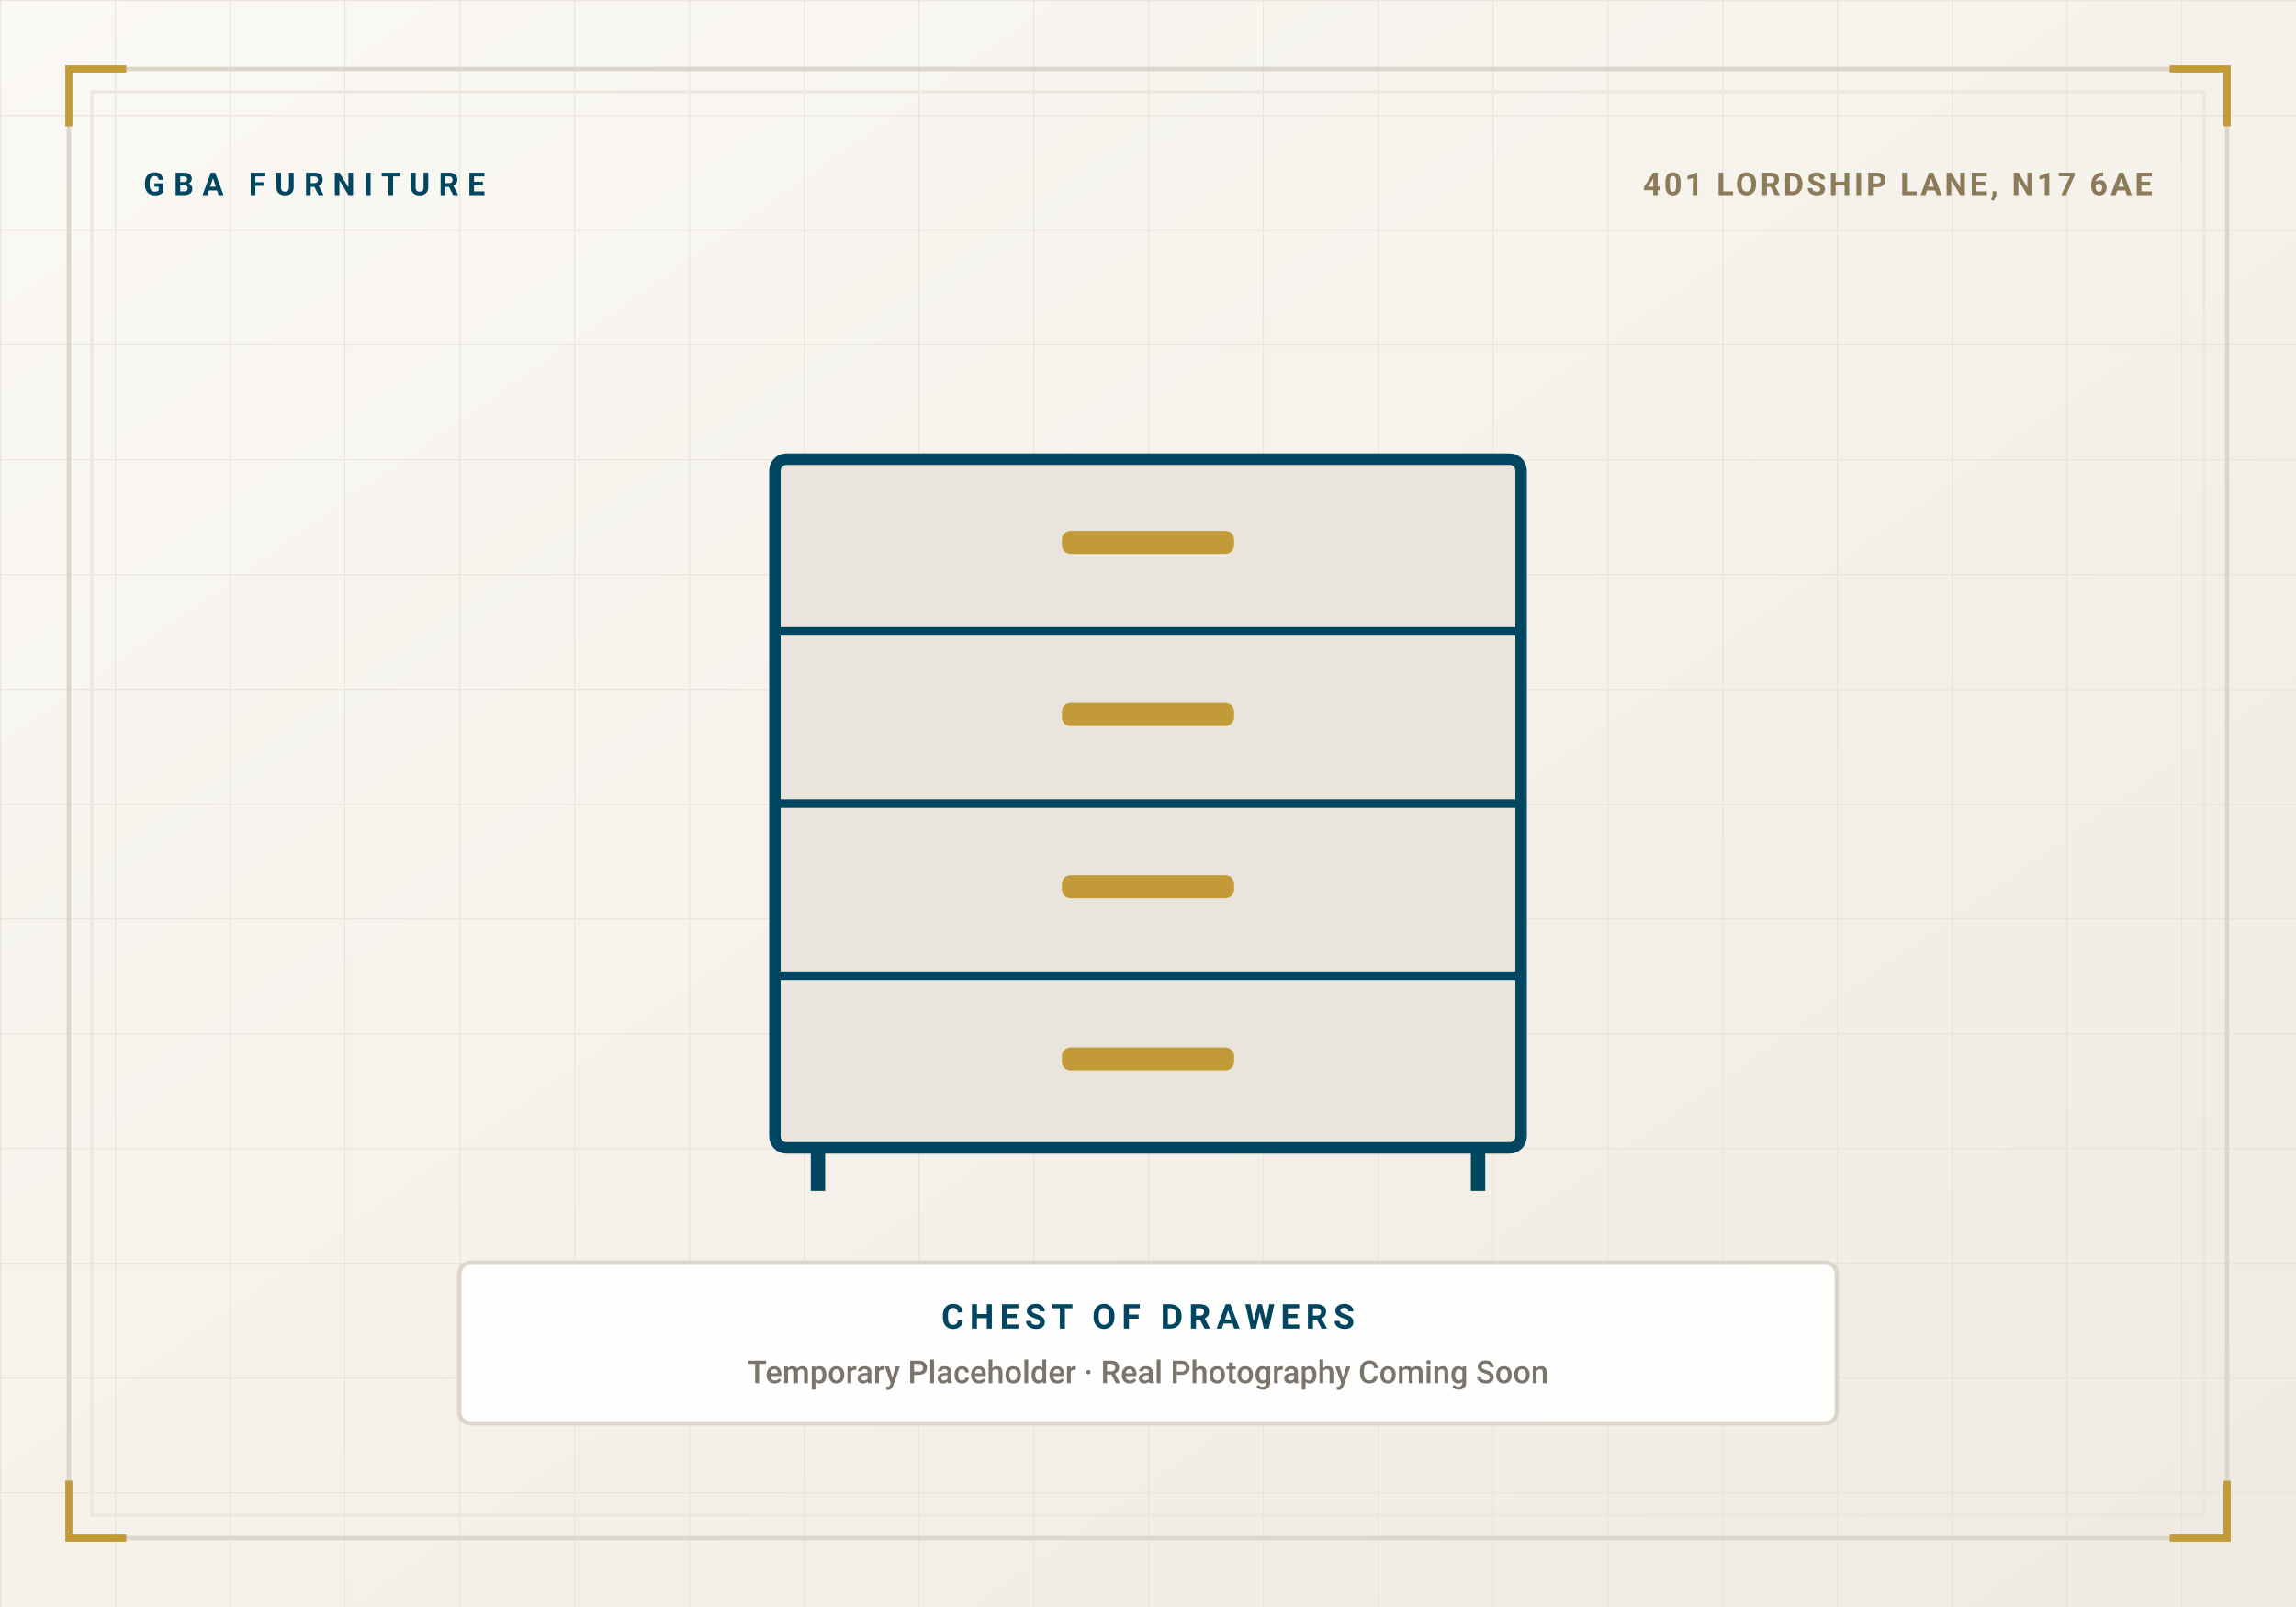
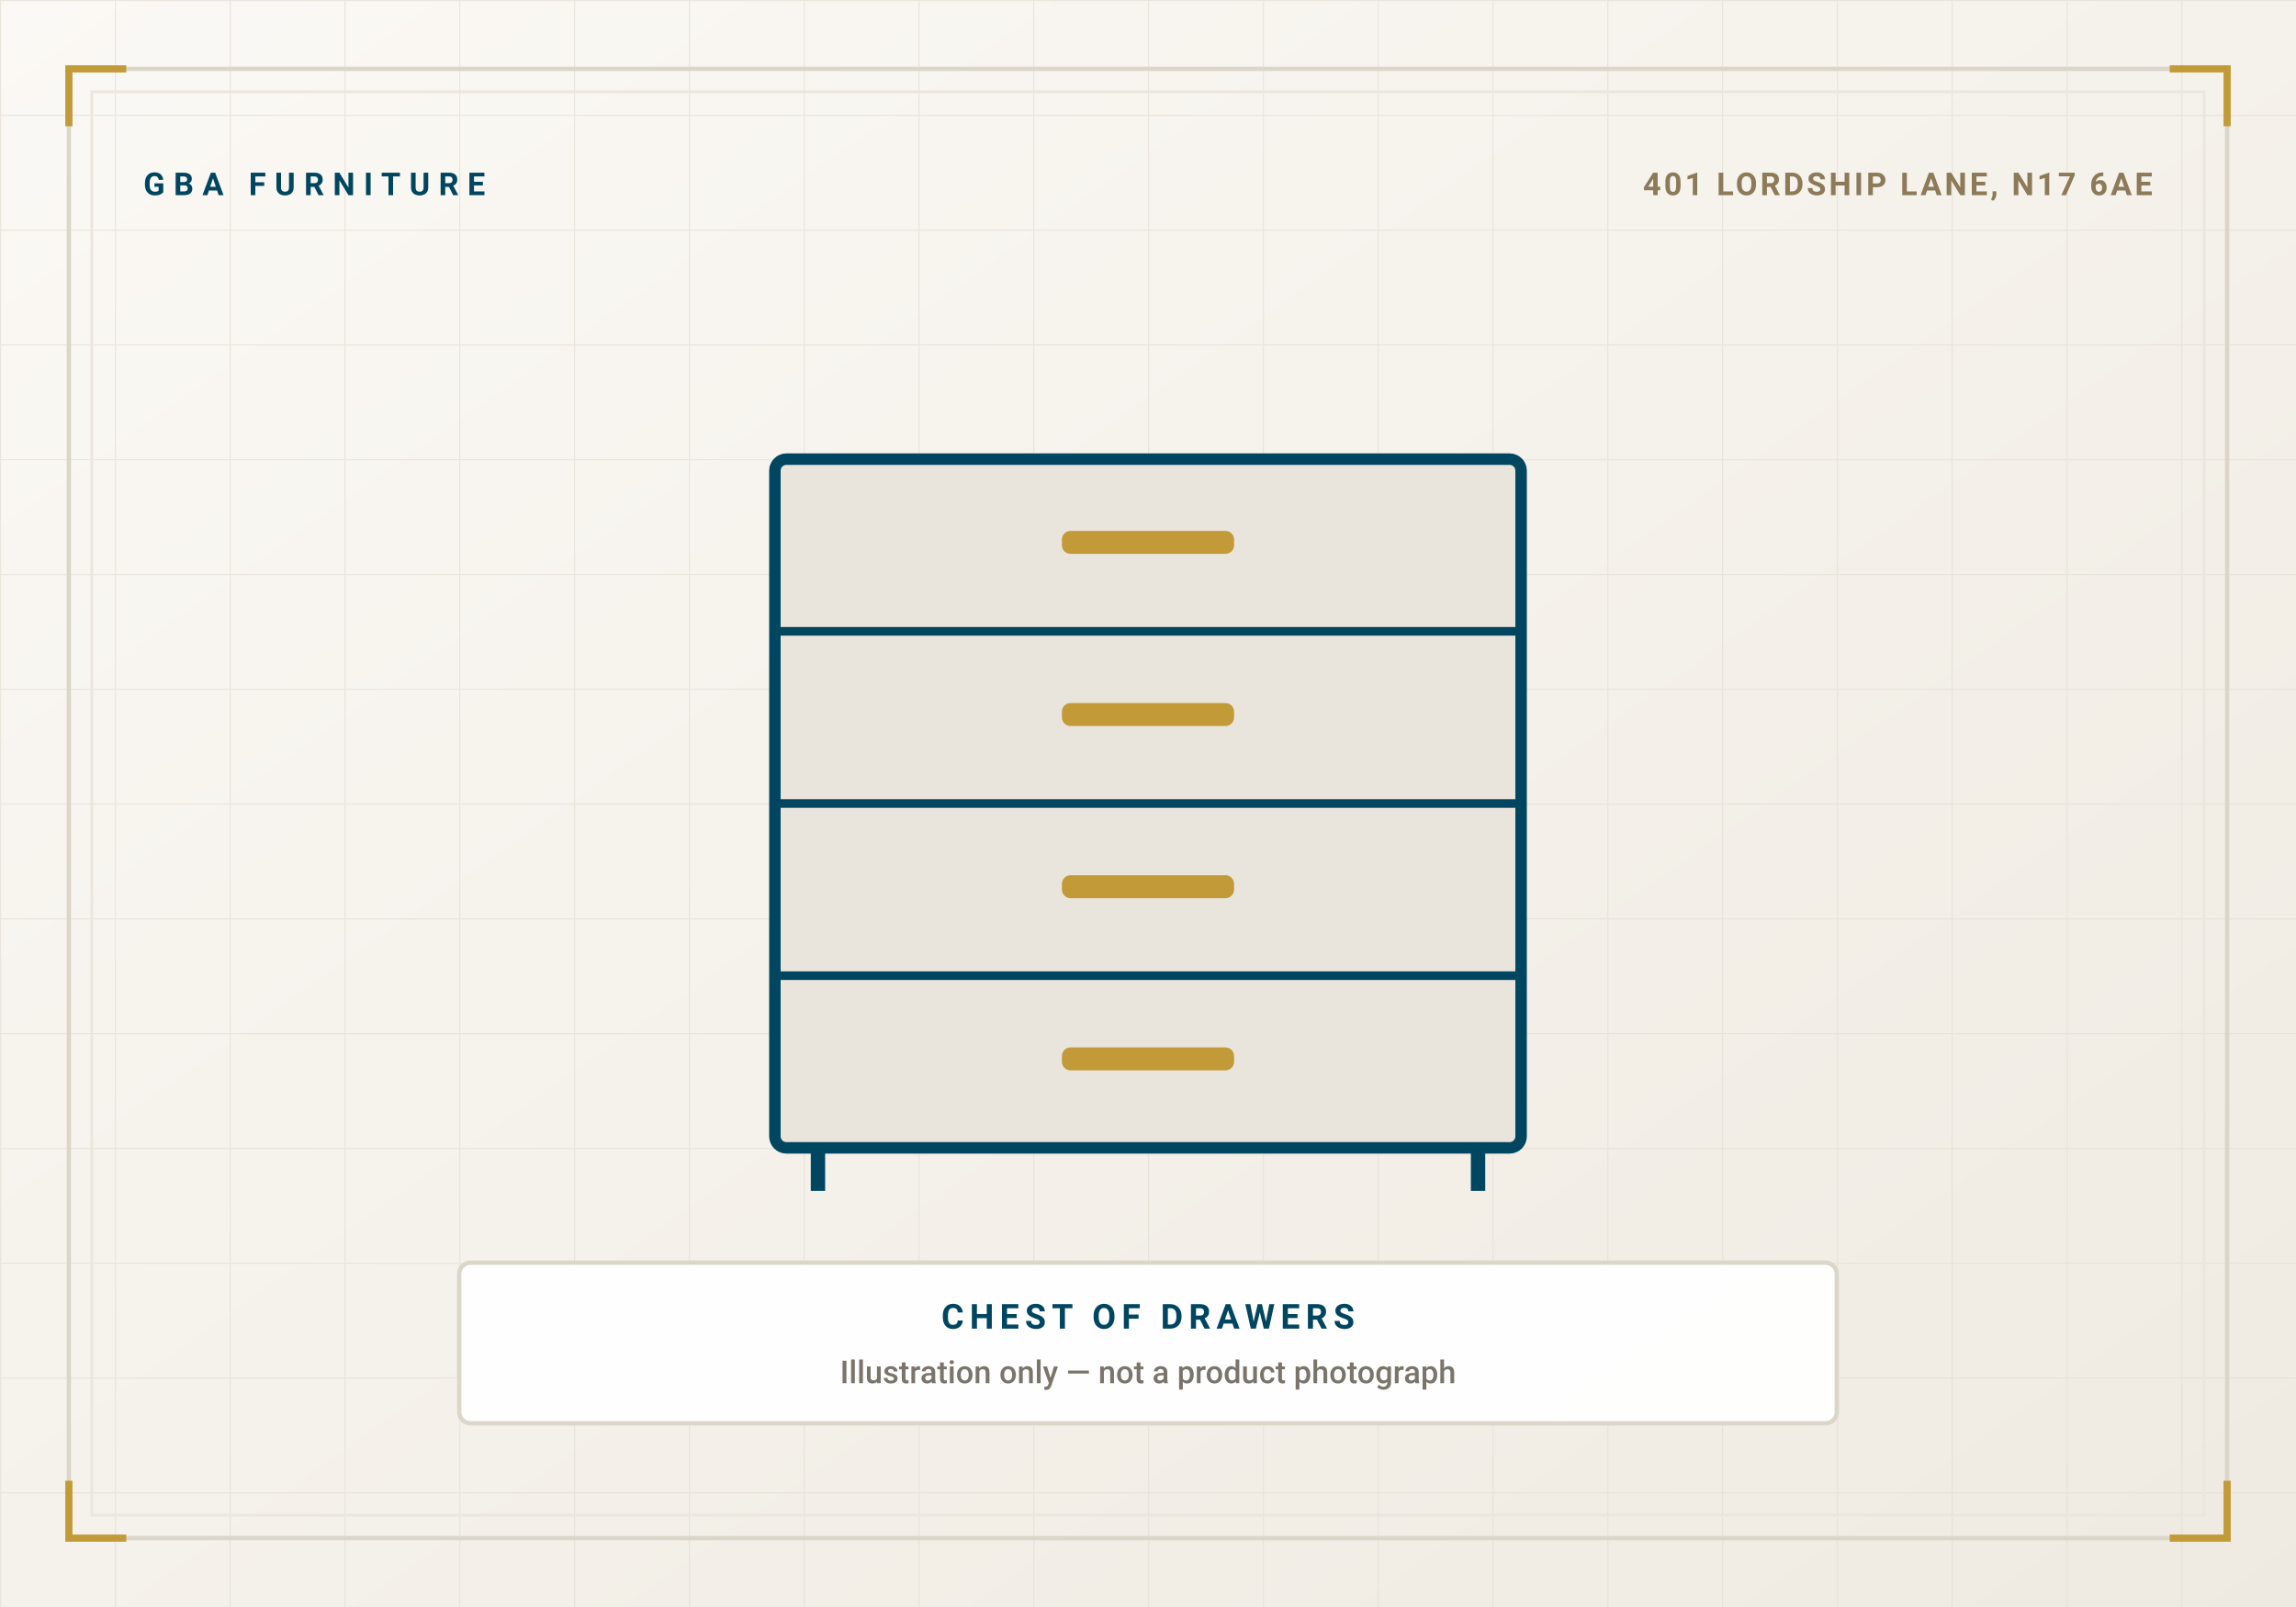
<svg xmlns="http://www.w3.org/2000/svg" viewBox="0 0 800 560" width="800" height="560">
  <defs>
    <linearGradient id="bgGrad" x1="0%" y1="0%" x2="100%" y2="100%">
      <stop offset="0%" stop-color="#FBF9F5" />
      <stop offset="100%" stop-color="#EFEAE1" />
    </linearGradient>
    <pattern id="archGrid" width="40" height="40" patternUnits="userSpaceOnUse">
      <path d="M 40 0 L 0 0 0 40" fill="none" stroke="#E6E0D5" stroke-width="0.8" />
    </pattern>
  </defs>
  <rect width="800" height="560" fill="url(#bgGrad)" />
  <rect width="800" height="560" fill="url(#archGrid)" opacity="0.75" />
  <rect x="24" y="24" width="752" height="512" fill="none" stroke="#DCD6CA" stroke-width="1.5" />
  <rect x="32" y="32" width="736" height="496" fill="none" stroke="#ECE7DE" stroke-width="1" />
  <path d="M 24 44 L 24 24 L 44 24" fill="none" stroke="#C29B38" stroke-width="2.5" />
  <path d="M 776 44 L 776 24 L 756 24" fill="none" stroke="#C29B38" stroke-width="2.5" />
  <path d="M 24 516 L 24 536 L 44 536" fill="none" stroke="#C29B38" stroke-width="2.5" />
  <path d="M 776 516 L 776 536 L 756 536" fill="none" stroke="#C29B38" stroke-width="2.5" />
  <text x="50" y="68" font-family="-apple-system, BlinkMacSystemFont, 'Segoe UI', Roboto, sans-serif" font-size="11" font-weight="700" letter-spacing="3" fill="#014660">GBA FURNITURE</text>
  <text x="750" y="68" text-anchor="end" font-family="-apple-system, BlinkMacSystemFont, 'Segoe UI', Roboto, sans-serif" font-size="11" font-weight="600" letter-spacing="1" fill="#8C7A58">401 LORDSHIP LANE, N17 6AE</text>
  <g id="illustration">
    <rect x="270" y="160" width="260" height="240" rx="4" fill="#EAE5DC" stroke="#014660" stroke-width="4" />
    <line x1="270" y1="220" x2="530" y2="220" stroke="#014660" stroke-width="3" />
    <line x1="270" y1="280" x2="530" y2="280" stroke="#014660" stroke-width="3" />
    <line x1="270" y1="340" x2="530" y2="340" stroke="#014660" stroke-width="3" />
    <rect x="370" y="185" width="60" height="8" rx="3" fill="#C29B38" />
    <rect x="370" y="245" width="60" height="8" rx="3" fill="#C29B38" />
    <rect x="370" y="305" width="60" height="8" rx="3" fill="#C29B38" />
    <rect x="370" y="365" width="60" height="8" rx="3" fill="#C29B38" />
    <line x1="285" y1="400" x2="285" y2="415" stroke="#014660" stroke-width="5" />
    <line x1="515" y1="400" x2="515" y2="415" stroke="#014660" stroke-width="5" />
  </g>
  <rect x="160" y="440" width="480" height="56" rx="4" fill="#FFFFFF" fill-opacity="0.94" stroke="#DCD6CA" stroke-width="1.5" />
  <text x="400" y="463" text-anchor="middle" font-family="-apple-system, BlinkMacSystemFont, 'Segoe UI', Roboto, sans-serif" font-size="12" font-weight="700" letter-spacing="2" fill="#014660">CHEST OF DRAWERS</text>
-   <text x="400" y="482" text-anchor="middle" font-family="-apple-system, BlinkMacSystemFont, 'Segoe UI', Roboto, sans-serif" font-size="11" font-weight="500" fill="#7A746B">Temporary Placeholder · Real Photography Coming Soon</text>
+   <text x="400" y="482" text-anchor="middle" font-family="-apple-system, BlinkMacSystemFont, 'Segoe UI', Roboto, sans-serif" font-size="11" font-weight="500" fill="#7A746B">Illustration only — not a product photograph</text>
</svg>
